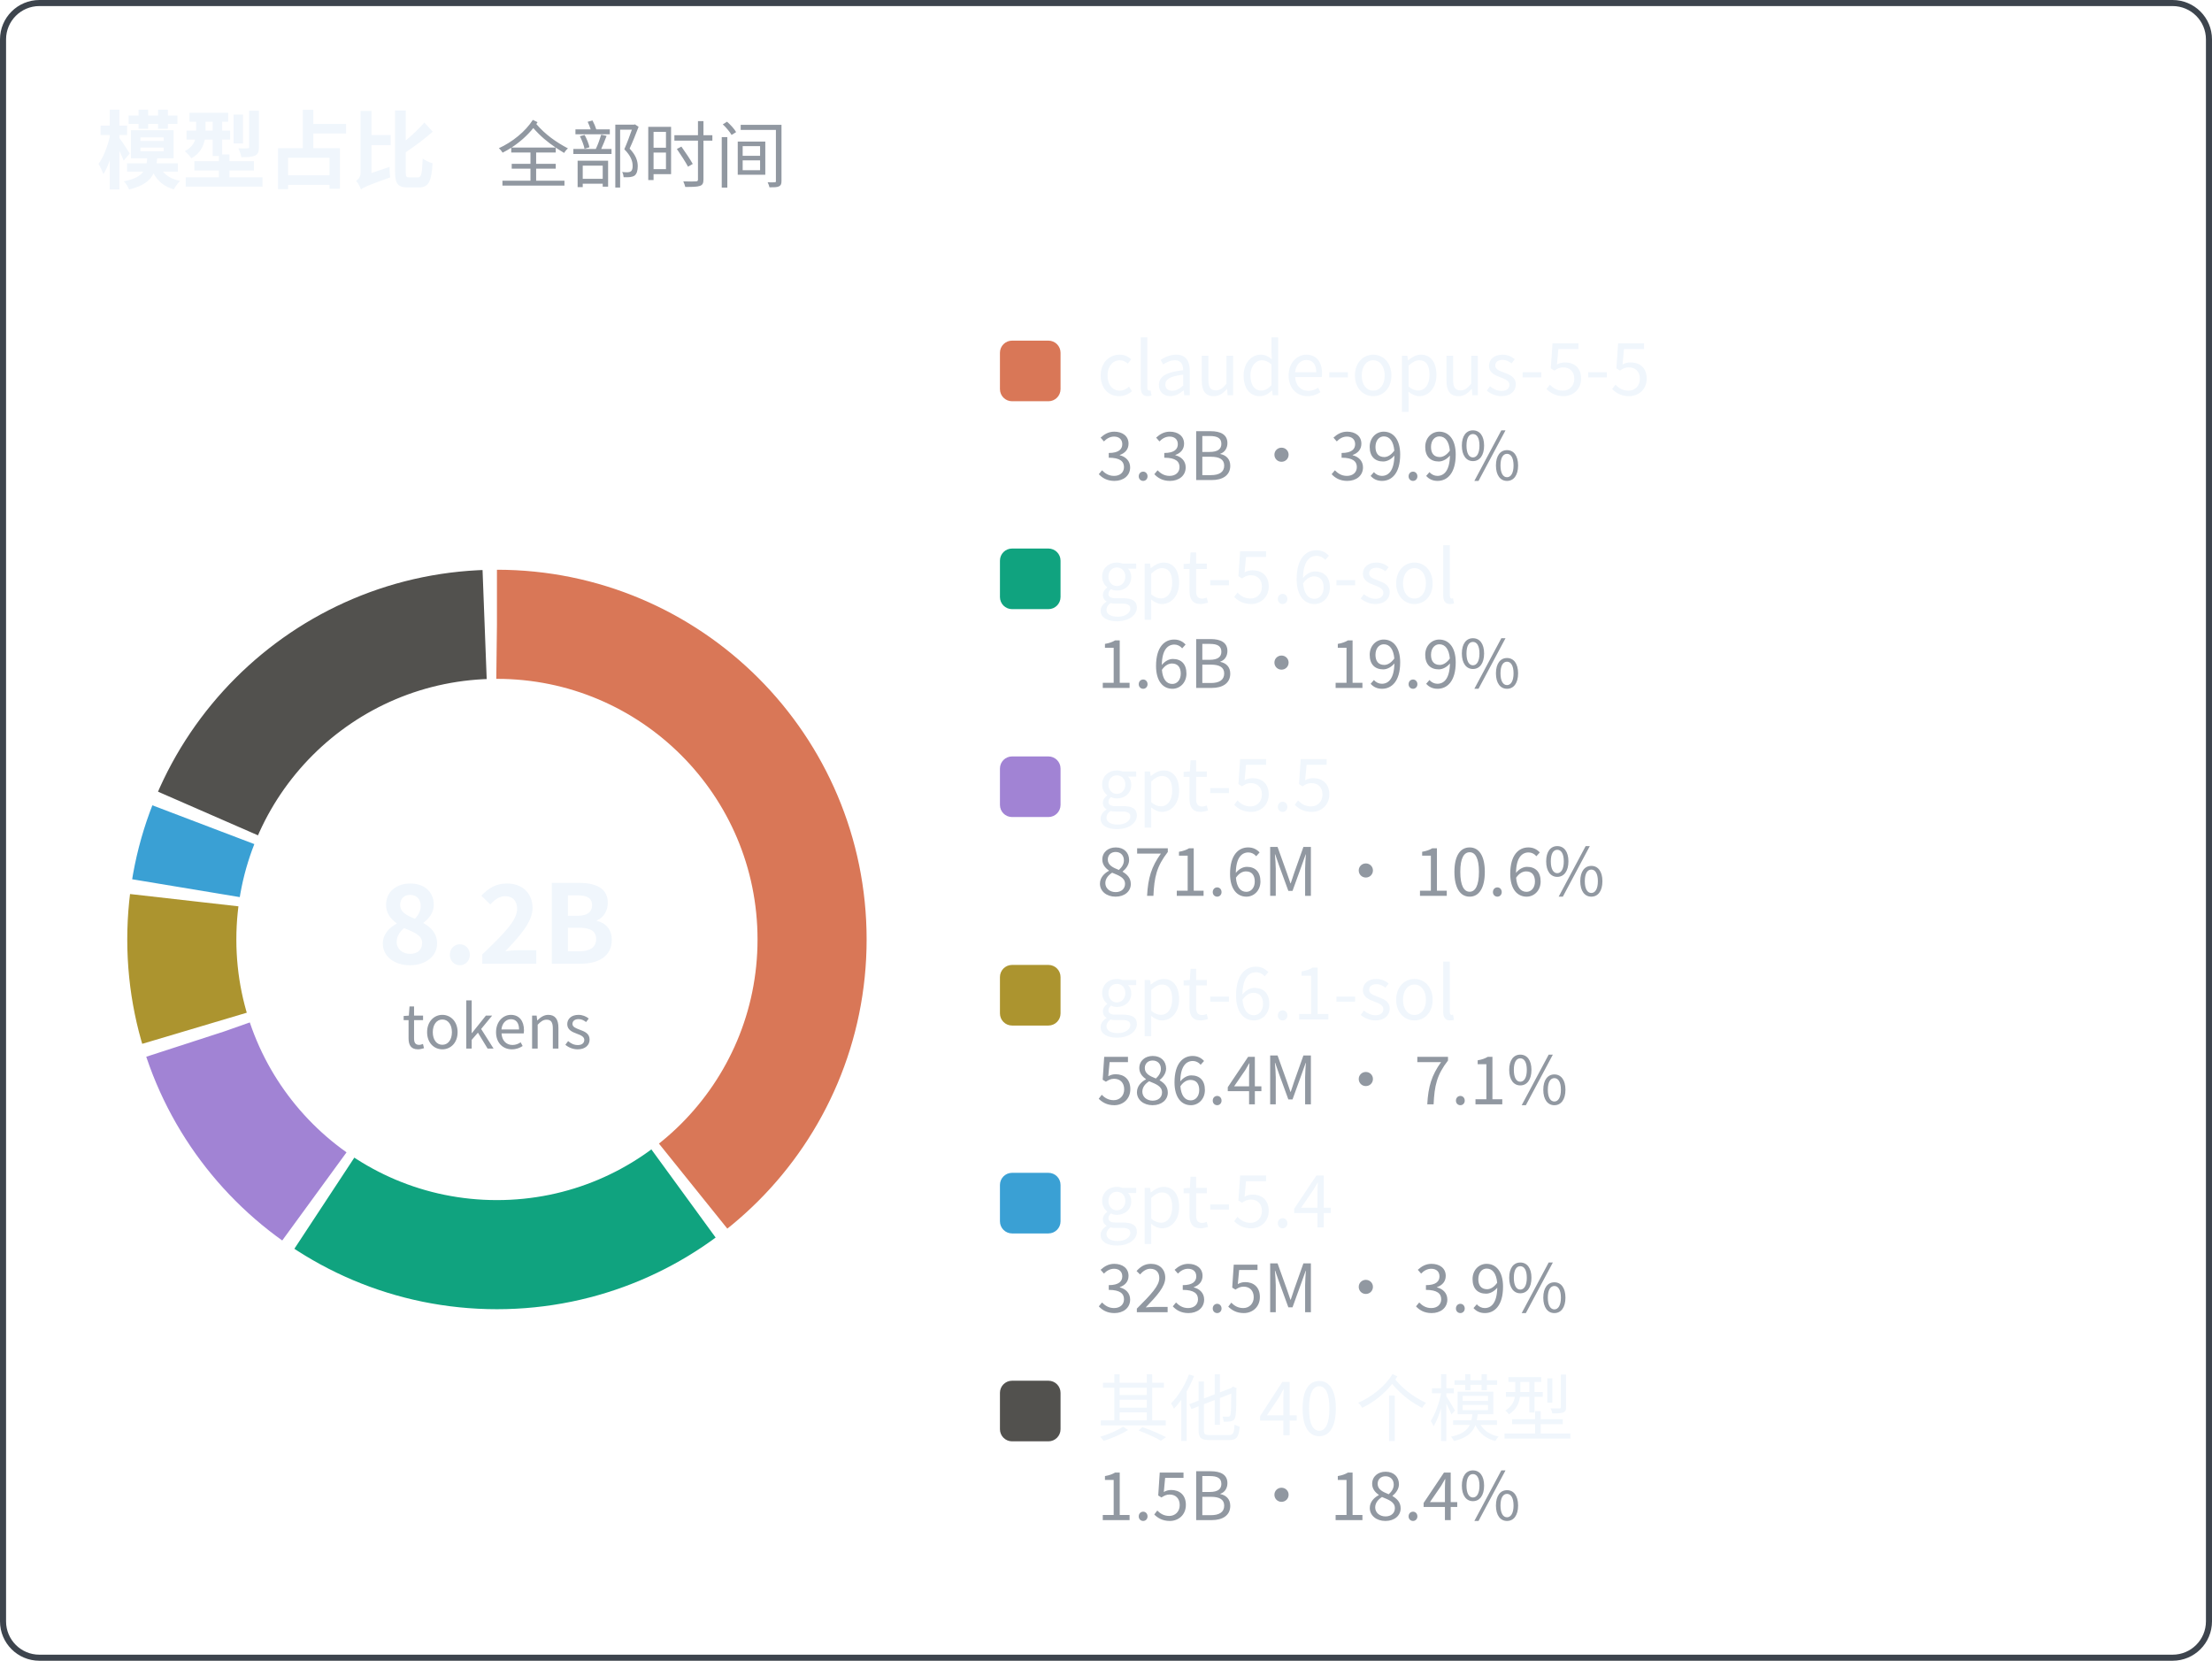
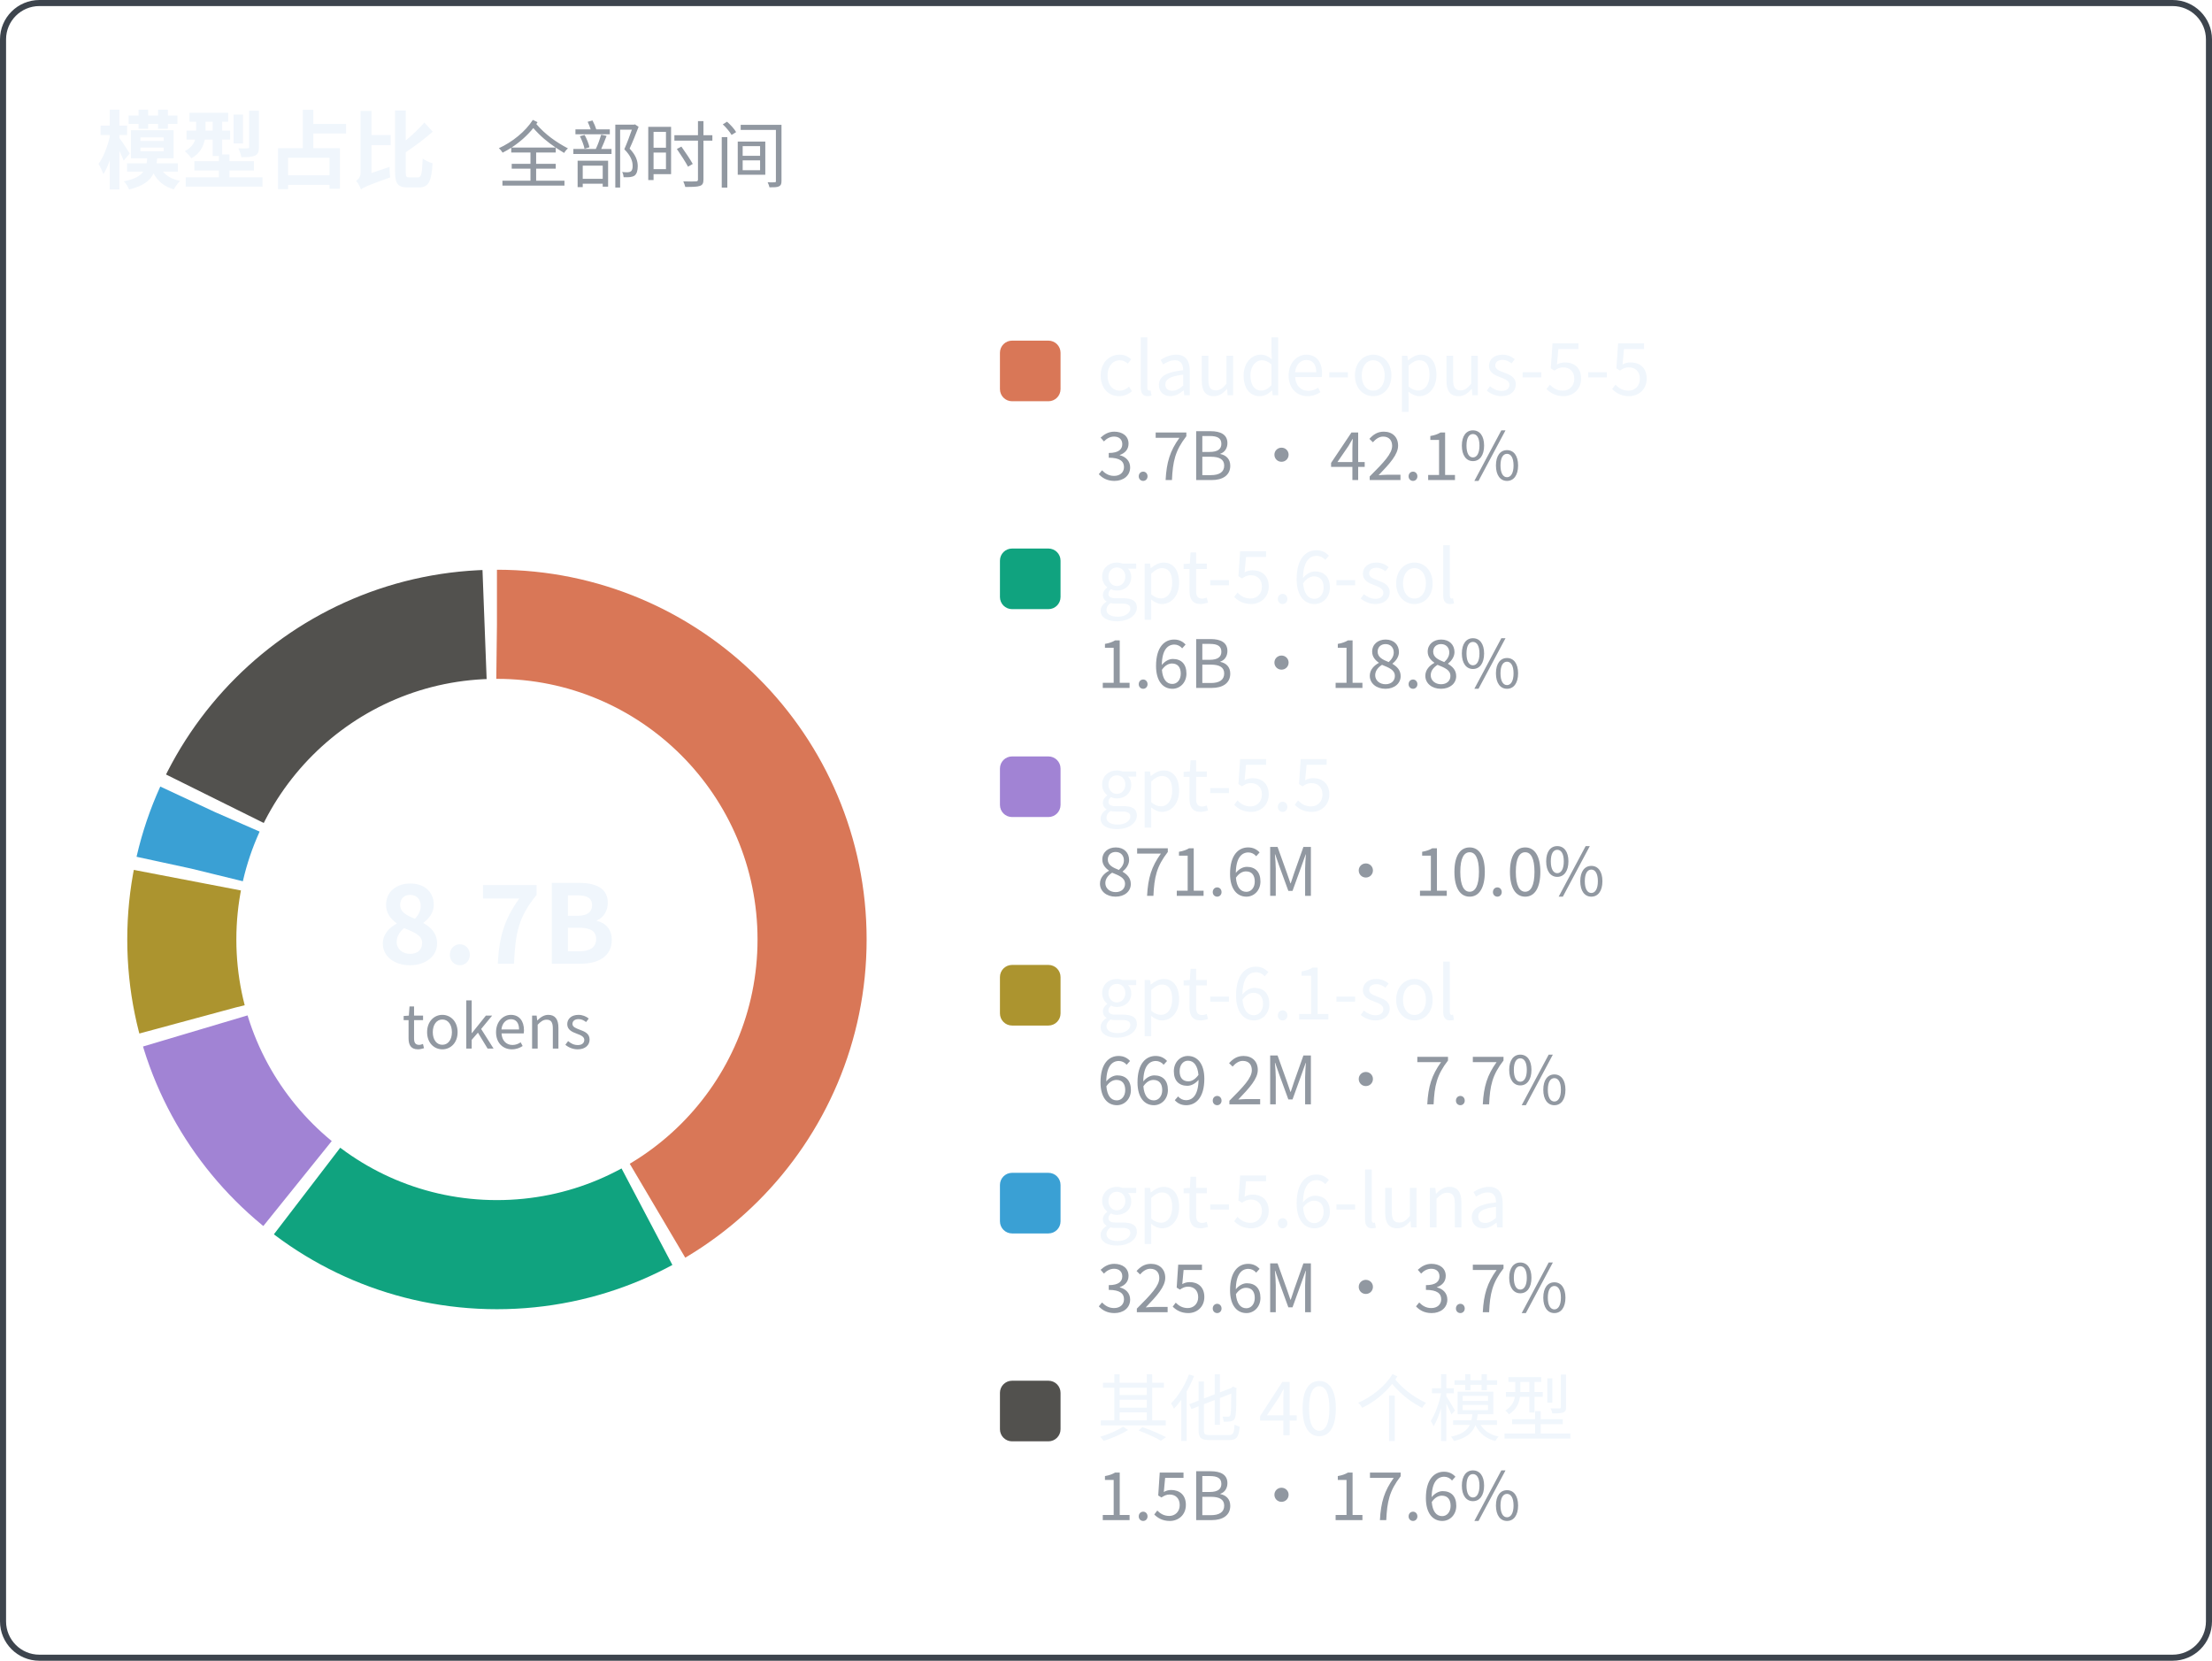
<svg xmlns="http://www.w3.org/2000/svg" width="365" height="274" viewBox="0 0 365 274" font-family="system-ui, -apple-system, 'Segoe UI', 'PingFang SC', 'Microsoft YaHei', 'Noto Sans CJK SC', sans-serif">
  <rect x="0.5" y="0.5" width="364" height="273" rx="6" fill="none" stroke="#3d444d" />
  <text x="16" y="30" font-size="14" font-weight="600" fill="#f0f6fc">模型占比<tspan dx="10" font-size="12" font-weight="400" fill="#9198a1">全部时间</tspan>
  </text>
-   <circle cx="82" cy="155" r="52" fill="none" stroke="#d97757" stroke-width="18" stroke-dasharray="128.43 326.73" stroke-dashoffset="-0.00" transform="rotate(-90 82 155)" />
-   <circle cx="82" cy="155" r="52" fill="none" stroke="#10a37f" stroke-width="18" stroke-dasharray="63.09 326.73" stroke-dashoffset="-130.43" transform="rotate(-90 82 155)" />
-   <circle cx="82" cy="155" r="52" fill="none" stroke="#a183d4" stroke-width="18" stroke-dasharray="32.70 326.73" stroke-dashoffset="-195.51" transform="rotate(-90 82 155)" />
-   <circle cx="82" cy="155" r="52" fill="none" stroke="#ac942f" stroke-width="18" stroke-dasharray="21.35 326.73" stroke-dashoffset="-230.22" transform="rotate(-90 82 155)" />
-   <circle cx="82" cy="155" r="52" fill="none" stroke="#3aa0d4" stroke-width="18" stroke-dasharray="10.88 326.73" stroke-dashoffset="-253.57" transform="rotate(-90 82 155)" />
-   <circle cx="82" cy="155" r="52" fill="none" stroke="#52514e" stroke-width="18" stroke-dasharray="58.28 326.73" stroke-dashoffset="-266.45" transform="rotate(-90 82 155)" />
-   <text x="82" y="159" font-size="18" font-weight="600" text-anchor="middle" fill="#f0f6fc">8.2B</text>
+   <circle cx="82" cy="155" r="52" fill="none" stroke="#d97757" stroke-width="18" stroke-dasharray="135.58 326.73" stroke-dashoffset="-0.00" transform="rotate(-90 82 155)" />
+   <circle cx="82" cy="155" r="52" fill="none" stroke="#10a37f" stroke-width="18" stroke-dasharray="59.43 326.73" stroke-dashoffset="-137.58" transform="rotate(-90 82 155)" />
+   <circle cx="82" cy="155" r="52" fill="none" stroke="#a183d4" stroke-width="18" stroke-dasharray="30.75 326.73" stroke-dashoffset="-199.01" transform="rotate(-90 82 155)" />
+   <circle cx="82" cy="155" r="52" fill="none" stroke="#ac942f" stroke-width="18" stroke-dasharray="23.15 326.73" stroke-dashoffset="-231.76" transform="rotate(-90 82 155)" />
+   <circle cx="82" cy="155" r="52" fill="none" stroke="#3aa0d4" stroke-width="18" stroke-dasharray="10.24 326.73" stroke-dashoffset="-256.91" transform="rotate(-90 82 155)" />
+   <circle cx="82" cy="155" r="52" fill="none" stroke="#52514e" stroke-width="18" stroke-dasharray="55.58 326.73" stroke-dashoffset="-269.14" transform="rotate(-90 82 155)" />
+   <text x="82" y="159" font-size="18" font-weight="600" text-anchor="middle" fill="#f0f6fc">8.7B</text>
  <text x="82" y="173" font-size="10" text-anchor="middle" fill="#9198a1">tokens</text>
  <rect x="165" y="56.2" width="10" height="10" rx="2" fill="#d97757" />
  <text x="181" y="65.2" font-size="12" fill="#f0f6fc">claude-opus-5-5</text>
-   <text x="181" y="79.2" font-size="11" fill="#9198a1">3.3B · 39.9%</text>
+   <text x="181" y="79.2" font-size="11" fill="#9198a1">3.7B · 42.1%</text>
  <rect x="165" y="90.5" width="10" height="10" rx="2" fill="#10a37f" />
  <text x="181" y="99.5" font-size="12" fill="#f0f6fc">gpt-5.6-sol</text>
-   <text x="181" y="113.5" font-size="11" fill="#9198a1">1.6B · 19.9%</text>
+   <text x="181" y="113.5" font-size="11" fill="#9198a1">1.6B · 18.8%</text>
  <rect x="165" y="124.8" width="10" height="10" rx="2" fill="#a183d4" />
  <text x="181" y="133.8" font-size="12" fill="#f0f6fc">gpt-5.5</text>
-   <text x="181" y="147.8" font-size="11" fill="#9198a1">871.6M · 10.6%</text>
+   <text x="181" y="147.8" font-size="11" fill="#9198a1">871.6M · 10.0%</text>
  <rect x="165" y="159.2" width="10" height="10" rx="2" fill="#ac942f" />
  <text x="181" y="168.2" font-size="12" fill="#f0f6fc">gpt-6.1-sol</text>
-   <text x="181" y="182.2" font-size="11" fill="#9198a1">586.4M · 7.1%</text>
+   <text x="181" y="182.2" font-size="11" fill="#9198a1">669.2M · 7.7%</text>
  <rect x="165" y="193.5" width="10" height="10" rx="2" fill="#3aa0d4" />
-   <text x="181" y="202.5" font-size="12" fill="#f0f6fc">gpt-5.4</text>
-   <text x="181" y="216.5" font-size="11" fill="#9198a1">323.5M · 3.9%</text>
+   <text x="181" y="202.5" font-size="12" fill="#f0f6fc">gpt-5.6-luna</text>
+   <text x="181" y="216.5" font-size="11" fill="#9198a1">325.6M · 3.7%</text>
  <rect x="165" y="227.8" width="10" height="10" rx="2" fill="#52514e" />
  <text x="181" y="236.8" font-size="12" fill="#f0f6fc">其他 40 个模型</text>
-   <text x="181" y="250.8" font-size="11" fill="#9198a1">1.5B · 18.4%</text>
+   <text x="181" y="250.8" font-size="11" fill="#9198a1">1.5B · 17.6%</text>
</svg>
